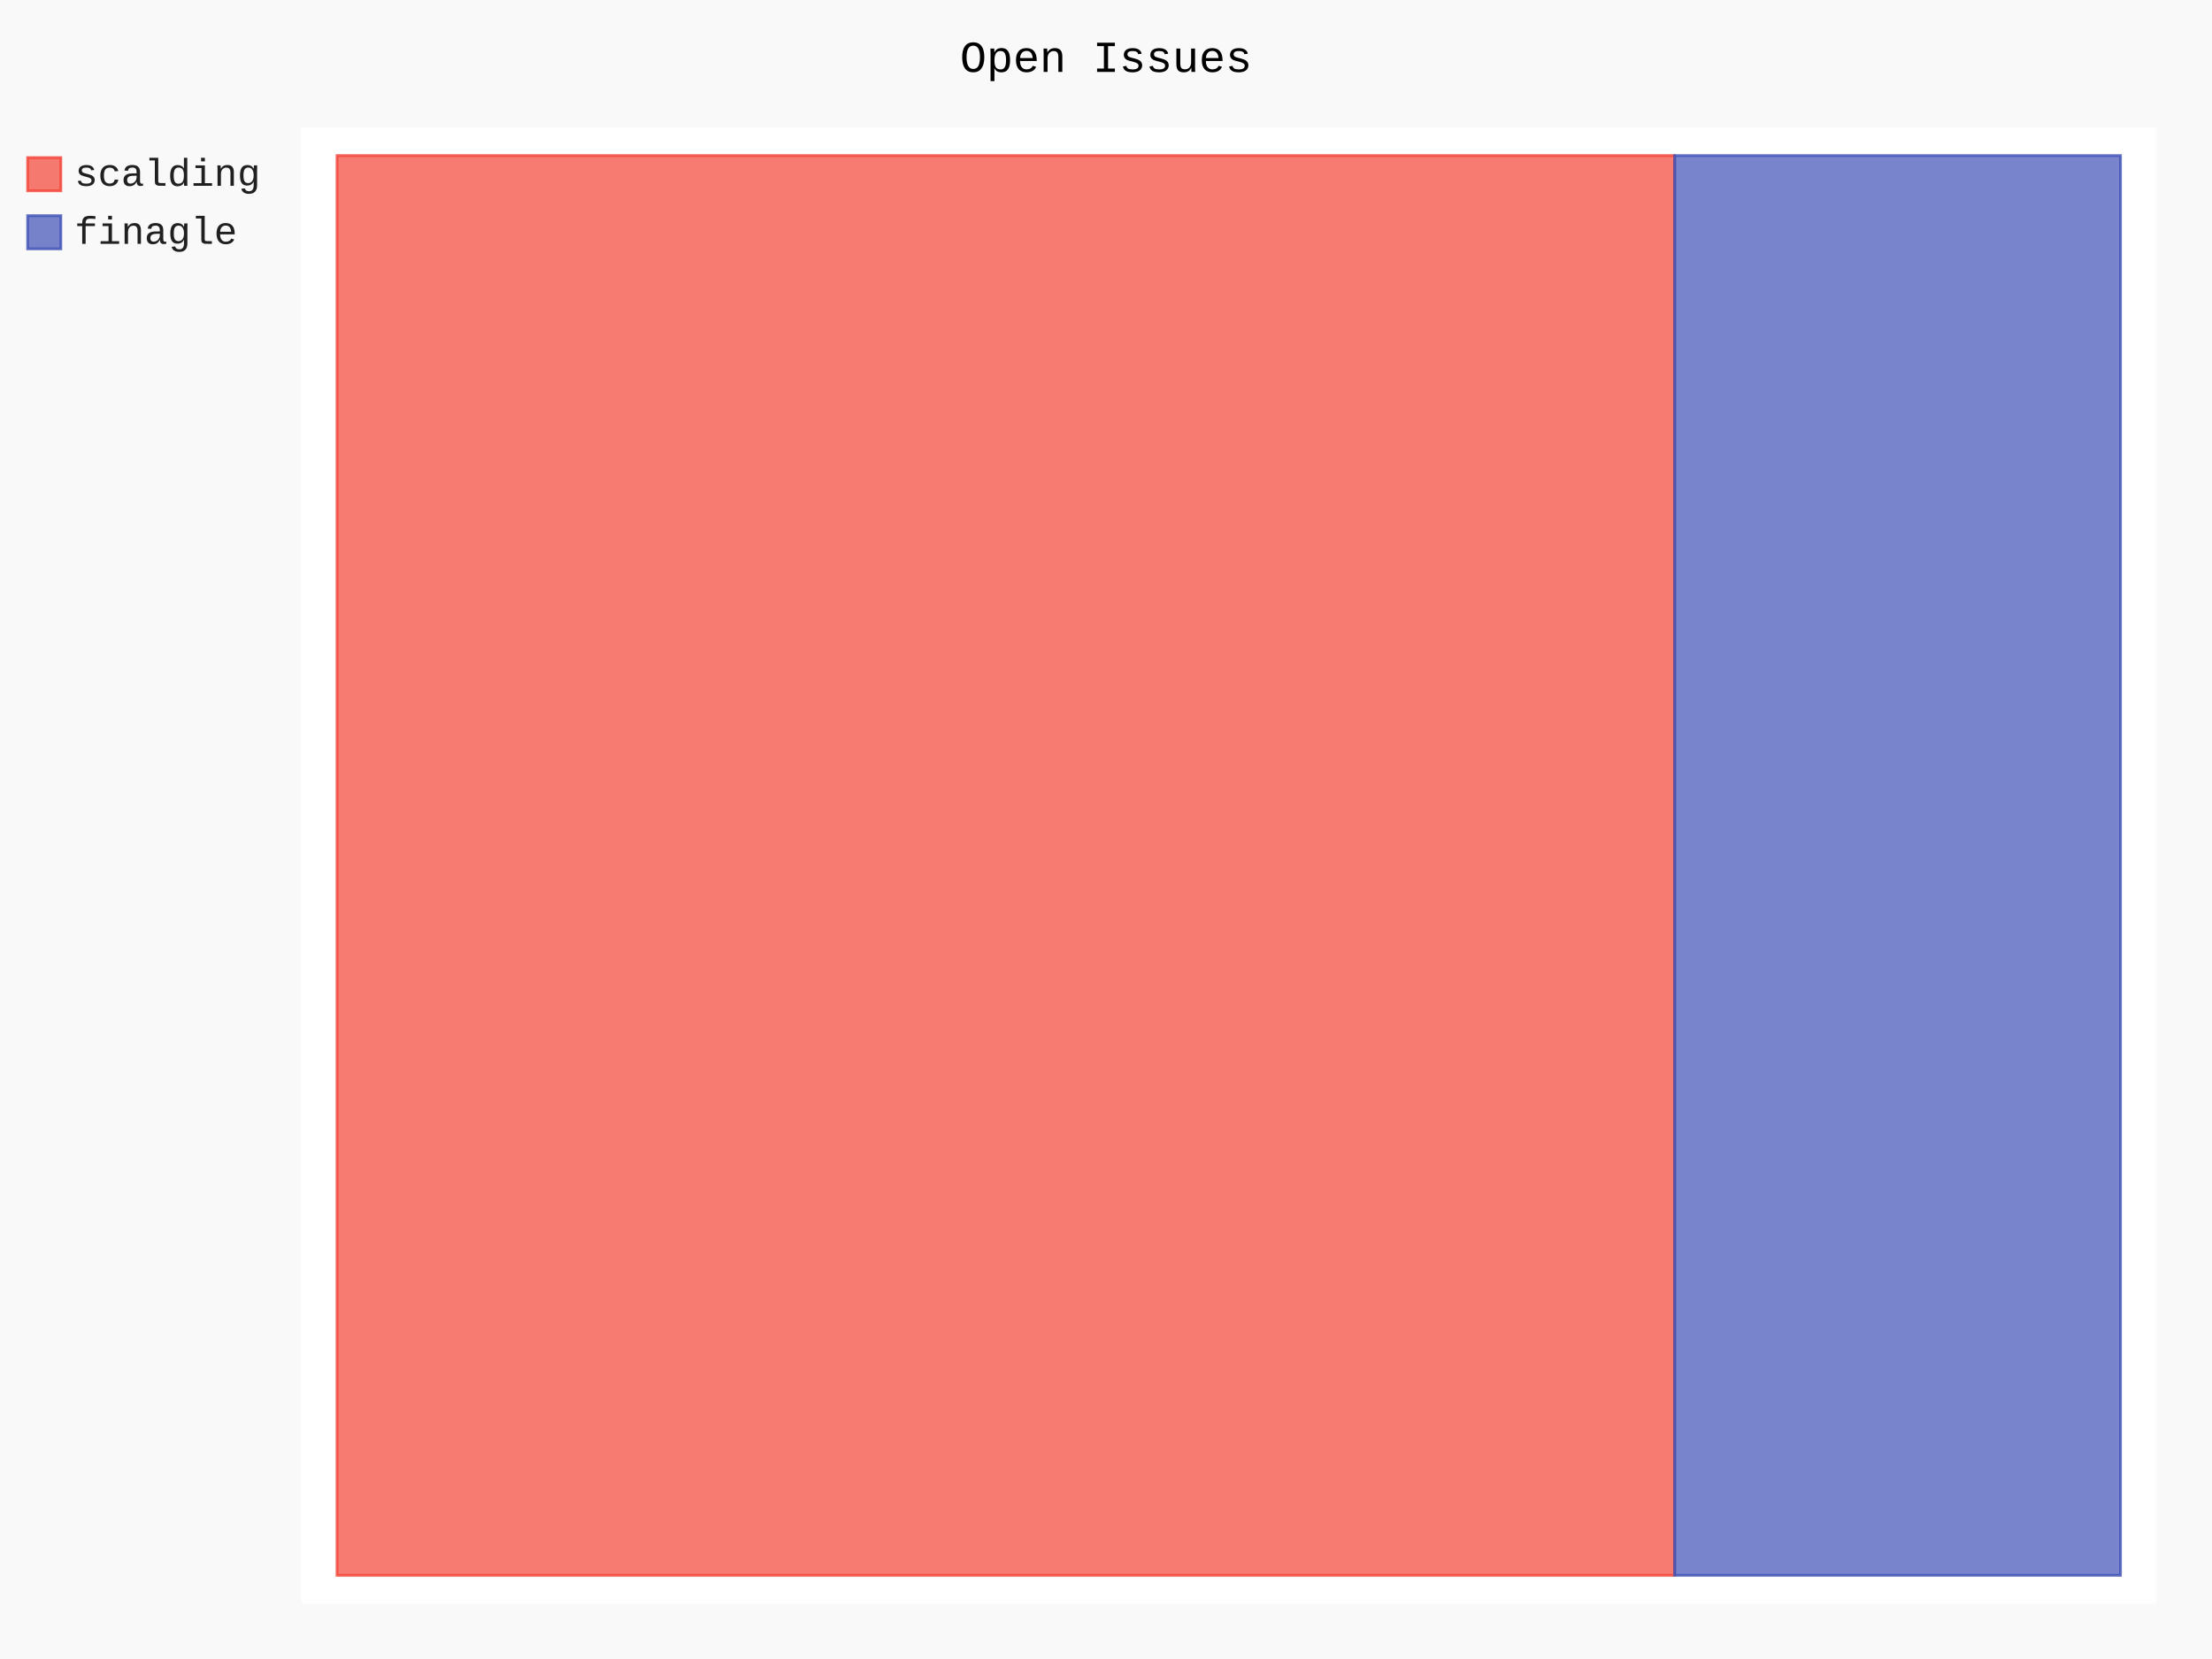
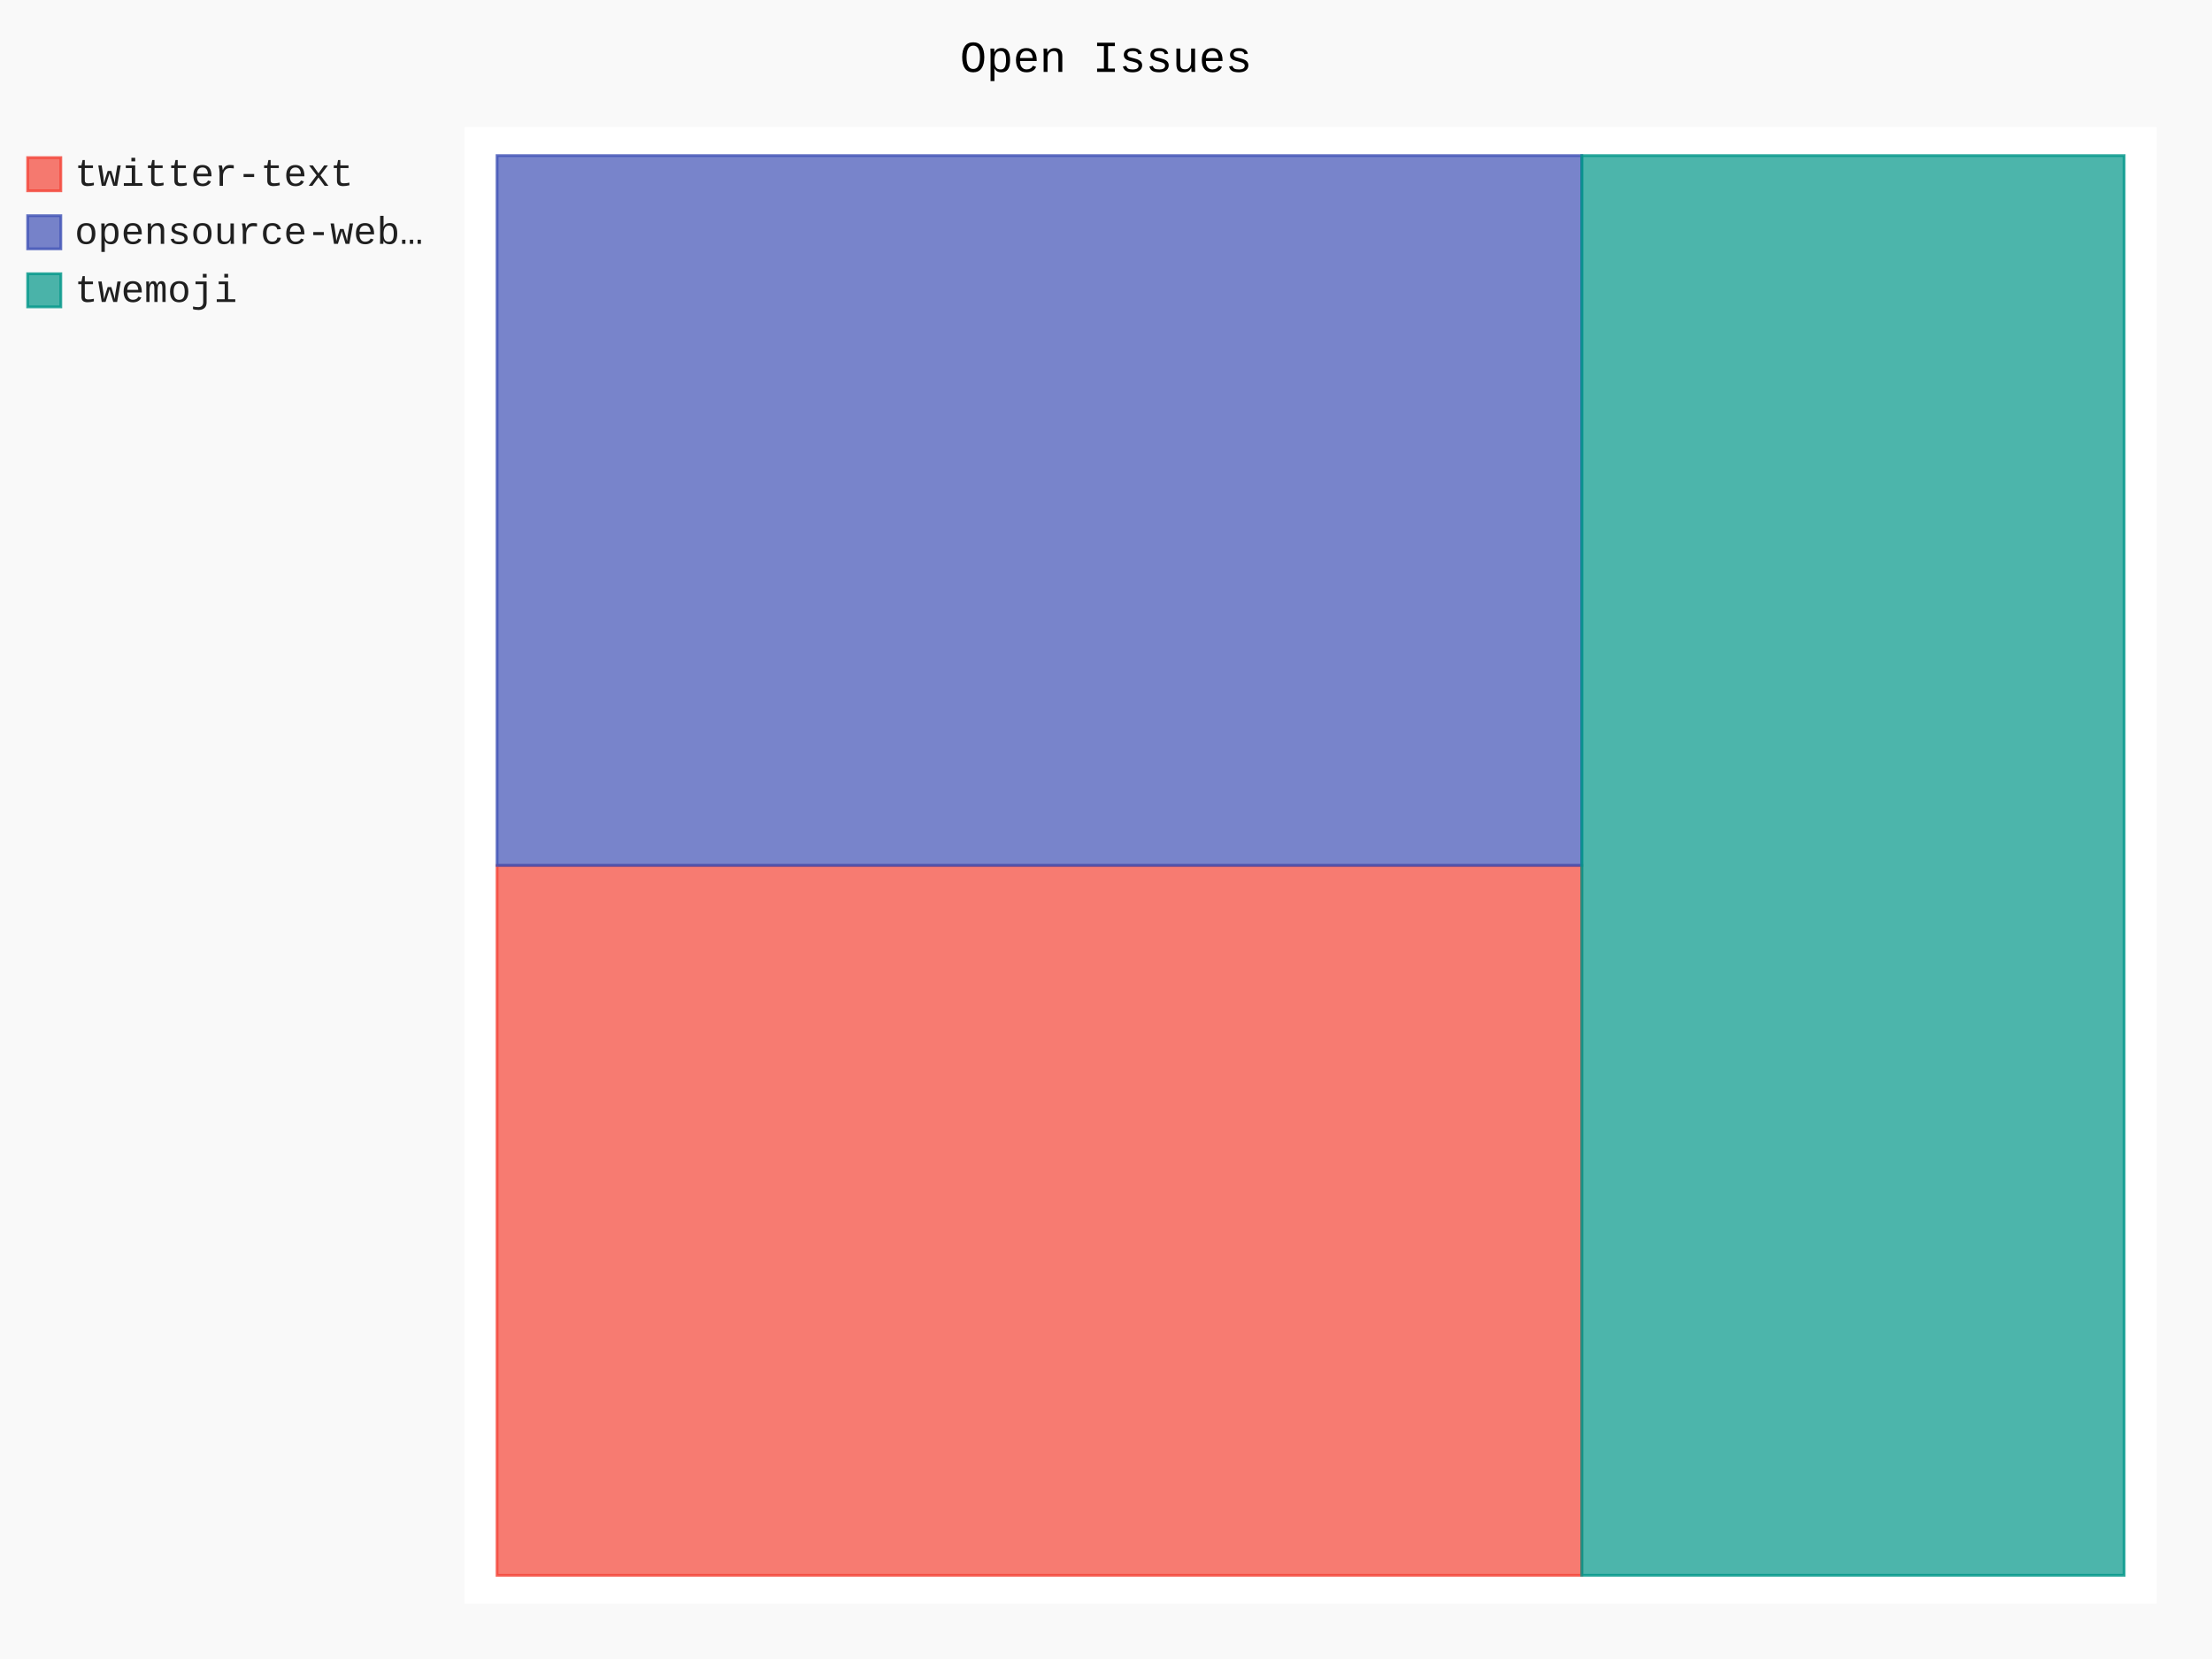
- <svg xmlns="http://www.w3.org/2000/svg" id="chart-615a3034-7c35-4a92-83f8-118ee72836e0" class="pygal-chart" viewBox="0 0 800 600">
+ <svg xmlns="http://www.w3.org/2000/svg" id="chart-a7375ce1-ab65-42a4-904e-f1834f371db4" class="pygal-chart" viewBox="0 0 800 600">
  <defs>
-     <style type="text/css">#chart-615a3034-7c35-4a92-83f8-118ee72836e0{-webkit-user-select:none;-webkit-font-smoothing:antialiased;font-family:Consolas,"Liberation Mono",Menlo,Courier,monospace}#chart-615a3034-7c35-4a92-83f8-118ee72836e0 .title{font-family:Consolas,"Liberation Mono",Menlo,Courier,monospace;font-size:16px}#chart-615a3034-7c35-4a92-83f8-118ee72836e0 .legends .legend text{font-family:Consolas,"Liberation Mono",Menlo,Courier,monospace;font-size:14px}#chart-615a3034-7c35-4a92-83f8-118ee72836e0 .axis text{font-family:Consolas,"Liberation Mono",Menlo,Courier,monospace;font-size:10px}#chart-615a3034-7c35-4a92-83f8-118ee72836e0 .axis text.major{font-family:Consolas,"Liberation Mono",Menlo,Courier,monospace;font-size:10px}#chart-615a3034-7c35-4a92-83f8-118ee72836e0 .text-overlay text.value{font-family:Consolas,"Liberation Mono",Menlo,Courier,monospace;font-size:16px}#chart-615a3034-7c35-4a92-83f8-118ee72836e0 .text-overlay text.label{font-family:Consolas,"Liberation Mono",Menlo,Courier,monospace;font-size:10px}#chart-615a3034-7c35-4a92-83f8-118ee72836e0 .tooltip{font-family:Consolas,"Liberation Mono",Menlo,Courier,monospace;font-size:14px}#chart-615a3034-7c35-4a92-83f8-118ee72836e0 text.no_data{font-family:Consolas,"Liberation Mono",Menlo,Courier,monospace;font-size:64px}
- #chart-615a3034-7c35-4a92-83f8-118ee72836e0{background-color:rgba(249,249,249,1)}#chart-615a3034-7c35-4a92-83f8-118ee72836e0 path,#chart-615a3034-7c35-4a92-83f8-118ee72836e0 line,#chart-615a3034-7c35-4a92-83f8-118ee72836e0 rect,#chart-615a3034-7c35-4a92-83f8-118ee72836e0 circle{-webkit-transition:150ms;-moz-transition:150ms;transition:150ms}#chart-615a3034-7c35-4a92-83f8-118ee72836e0 .graph &gt; .background{fill:rgba(249,249,249,1)}#chart-615a3034-7c35-4a92-83f8-118ee72836e0 .plot &gt; .background{fill:rgba(255,255,255,1)}#chart-615a3034-7c35-4a92-83f8-118ee72836e0 .graph{fill:rgba(0,0,0,.87)}#chart-615a3034-7c35-4a92-83f8-118ee72836e0 text.no_data{fill:rgba(0,0,0,1)}#chart-615a3034-7c35-4a92-83f8-118ee72836e0 .title{fill:rgba(0,0,0,1)}#chart-615a3034-7c35-4a92-83f8-118ee72836e0 .legends .legend text{fill:rgba(0,0,0,.87)}#chart-615a3034-7c35-4a92-83f8-118ee72836e0 .legends .legend:hover text{fill:rgba(0,0,0,1)}#chart-615a3034-7c35-4a92-83f8-118ee72836e0 .axis .line{stroke:rgba(0,0,0,1)}#chart-615a3034-7c35-4a92-83f8-118ee72836e0 .axis .guide.line{stroke:rgba(0,0,0,.54)}#chart-615a3034-7c35-4a92-83f8-118ee72836e0 .axis .major.line{stroke:rgba(0,0,0,.87)}#chart-615a3034-7c35-4a92-83f8-118ee72836e0 .axis text.major{fill:rgba(0,0,0,1)}#chart-615a3034-7c35-4a92-83f8-118ee72836e0 .axis.y .guides:hover .guide.line,#chart-615a3034-7c35-4a92-83f8-118ee72836e0 .line-graph .axis.x .guides:hover .guide.line,#chart-615a3034-7c35-4a92-83f8-118ee72836e0 .stackedline-graph .axis.x .guides:hover .guide.line,#chart-615a3034-7c35-4a92-83f8-118ee72836e0 .xy-graph .axis.x .guides:hover .guide.line{stroke:rgba(0,0,0,1)}#chart-615a3034-7c35-4a92-83f8-118ee72836e0 .axis .guides:hover text{fill:rgba(0,0,0,1)}#chart-615a3034-7c35-4a92-83f8-118ee72836e0 .reactive{fill-opacity:.7;stroke-opacity:.8;stroke-width:1}#chart-615a3034-7c35-4a92-83f8-118ee72836e0 .ci{stroke:rgba(0,0,0,.87)}#chart-615a3034-7c35-4a92-83f8-118ee72836e0 .reactive.active,#chart-615a3034-7c35-4a92-83f8-118ee72836e0 .active .reactive{fill-opacity:.8;stroke-opacity:.9;stroke-width:4}#chart-615a3034-7c35-4a92-83f8-118ee72836e0 .ci .reactive.active{stroke-width:1.5}#chart-615a3034-7c35-4a92-83f8-118ee72836e0 .series text{fill:rgba(0,0,0,1)}#chart-615a3034-7c35-4a92-83f8-118ee72836e0 .tooltip rect{fill:rgba(255,255,255,1);stroke:rgba(0,0,0,1);-webkit-transition:opacity 150ms;-moz-transition:opacity 150ms;transition:opacity 150ms}#chart-615a3034-7c35-4a92-83f8-118ee72836e0 .tooltip .label{fill:rgba(0,0,0,.87)}#chart-615a3034-7c35-4a92-83f8-118ee72836e0 .tooltip .label{fill:rgba(0,0,0,.87)}#chart-615a3034-7c35-4a92-83f8-118ee72836e0 .tooltip .legend{font-size:.8em;fill:rgba(0,0,0,.54)}#chart-615a3034-7c35-4a92-83f8-118ee72836e0 .tooltip .x_label{font-size:.6em;fill:rgba(0,0,0,1)}#chart-615a3034-7c35-4a92-83f8-118ee72836e0 .tooltip .xlink{font-size:.5em;text-decoration:underline}#chart-615a3034-7c35-4a92-83f8-118ee72836e0 .tooltip .value{font-size:1.5em}#chart-615a3034-7c35-4a92-83f8-118ee72836e0 .bound{font-size:.5em}#chart-615a3034-7c35-4a92-83f8-118ee72836e0 .max-value{font-size:.75em;fill:rgba(0,0,0,.54)}#chart-615a3034-7c35-4a92-83f8-118ee72836e0 .map-element{fill:rgba(255,255,255,1);stroke:rgba(0,0,0,.54) !important}#chart-615a3034-7c35-4a92-83f8-118ee72836e0 .map-element .reactive{fill-opacity:inherit;stroke-opacity:inherit}#chart-615a3034-7c35-4a92-83f8-118ee72836e0 .color-0,#chart-615a3034-7c35-4a92-83f8-118ee72836e0 .color-0 a:visited{stroke:#F44336;fill:#F44336}#chart-615a3034-7c35-4a92-83f8-118ee72836e0 .color-1,#chart-615a3034-7c35-4a92-83f8-118ee72836e0 .color-1 a:visited{stroke:#3F51B5;fill:#3F51B5}#chart-615a3034-7c35-4a92-83f8-118ee72836e0 .text-overlay .color-0 text{fill:black}#chart-615a3034-7c35-4a92-83f8-118ee72836e0 .text-overlay .color-1 text{fill:black}
- #chart-615a3034-7c35-4a92-83f8-118ee72836e0 text.no_data{text-anchor:middle}#chart-615a3034-7c35-4a92-83f8-118ee72836e0 .guide.line{fill:none}#chart-615a3034-7c35-4a92-83f8-118ee72836e0 .centered{text-anchor:middle}#chart-615a3034-7c35-4a92-83f8-118ee72836e0 .title{text-anchor:middle}#chart-615a3034-7c35-4a92-83f8-118ee72836e0 .legends .legend text{fill-opacity:1}#chart-615a3034-7c35-4a92-83f8-118ee72836e0 .axis.x text{text-anchor:middle}#chart-615a3034-7c35-4a92-83f8-118ee72836e0 .axis.x:not(.web) text[transform]{text-anchor:start}#chart-615a3034-7c35-4a92-83f8-118ee72836e0 .axis.x:not(.web) text[transform].backwards{text-anchor:end}#chart-615a3034-7c35-4a92-83f8-118ee72836e0 .axis.y text{text-anchor:end}#chart-615a3034-7c35-4a92-83f8-118ee72836e0 .axis.y text[transform].backwards{text-anchor:start}#chart-615a3034-7c35-4a92-83f8-118ee72836e0 .axis.y2 text{text-anchor:start}#chart-615a3034-7c35-4a92-83f8-118ee72836e0 .axis.y2 text[transform].backwards{text-anchor:end}#chart-615a3034-7c35-4a92-83f8-118ee72836e0 .axis .guide.line{stroke-dasharray:4,4;stroke:black}#chart-615a3034-7c35-4a92-83f8-118ee72836e0 .axis .major.guide.line{stroke-dasharray:6,6;stroke:black}#chart-615a3034-7c35-4a92-83f8-118ee72836e0 .horizontal .axis.y .guide.line,#chart-615a3034-7c35-4a92-83f8-118ee72836e0 .horizontal .axis.y2 .guide.line,#chart-615a3034-7c35-4a92-83f8-118ee72836e0 .vertical .axis.x .guide.line{opacity:0}#chart-615a3034-7c35-4a92-83f8-118ee72836e0 .horizontal .axis.always_show .guide.line,#chart-615a3034-7c35-4a92-83f8-118ee72836e0 .vertical .axis.always_show .guide.line{opacity:1 !important}#chart-615a3034-7c35-4a92-83f8-118ee72836e0 .axis.y .guides:hover .guide.line,#chart-615a3034-7c35-4a92-83f8-118ee72836e0 .axis.y2 .guides:hover .guide.line,#chart-615a3034-7c35-4a92-83f8-118ee72836e0 .axis.x .guides:hover .guide.line{opacity:1}#chart-615a3034-7c35-4a92-83f8-118ee72836e0 .axis .guides:hover text{opacity:1}#chart-615a3034-7c35-4a92-83f8-118ee72836e0 .nofill{fill:none}#chart-615a3034-7c35-4a92-83f8-118ee72836e0 .subtle-fill{fill-opacity:.2}#chart-615a3034-7c35-4a92-83f8-118ee72836e0 .dot{stroke-width:1px;fill-opacity:1;stroke-opacity:1}#chart-615a3034-7c35-4a92-83f8-118ee72836e0 .dot.active{stroke-width:5px}#chart-615a3034-7c35-4a92-83f8-118ee72836e0 .dot.negative{fill:transparent}#chart-615a3034-7c35-4a92-83f8-118ee72836e0 text,#chart-615a3034-7c35-4a92-83f8-118ee72836e0 tspan{stroke:none !important}#chart-615a3034-7c35-4a92-83f8-118ee72836e0 .series text.active{opacity:1}#chart-615a3034-7c35-4a92-83f8-118ee72836e0 .tooltip rect{fill-opacity:.95;stroke-width:.5}#chart-615a3034-7c35-4a92-83f8-118ee72836e0 .tooltip text{fill-opacity:1}#chart-615a3034-7c35-4a92-83f8-118ee72836e0 .showable{visibility:hidden}#chart-615a3034-7c35-4a92-83f8-118ee72836e0 .showable.shown{visibility:visible}#chart-615a3034-7c35-4a92-83f8-118ee72836e0 .gauge-background{fill:rgba(229,229,229,1);stroke:none}#chart-615a3034-7c35-4a92-83f8-118ee72836e0 .bg-lines{stroke:rgba(249,249,249,1);stroke-width:2px}</style>
+     <style type="text/css">#chart-a7375ce1-ab65-42a4-904e-f1834f371db4{-webkit-user-select:none;-webkit-font-smoothing:antialiased;font-family:Consolas,"Liberation Mono",Menlo,Courier,monospace}#chart-a7375ce1-ab65-42a4-904e-f1834f371db4 .title{font-family:Consolas,"Liberation Mono",Menlo,Courier,monospace;font-size:16px}#chart-a7375ce1-ab65-42a4-904e-f1834f371db4 .legends .legend text{font-family:Consolas,"Liberation Mono",Menlo,Courier,monospace;font-size:14px}#chart-a7375ce1-ab65-42a4-904e-f1834f371db4 .axis text{font-family:Consolas,"Liberation Mono",Menlo,Courier,monospace;font-size:10px}#chart-a7375ce1-ab65-42a4-904e-f1834f371db4 .axis text.major{font-family:Consolas,"Liberation Mono",Menlo,Courier,monospace;font-size:10px}#chart-a7375ce1-ab65-42a4-904e-f1834f371db4 .text-overlay text.value{font-family:Consolas,"Liberation Mono",Menlo,Courier,monospace;font-size:16px}#chart-a7375ce1-ab65-42a4-904e-f1834f371db4 .text-overlay text.label{font-family:Consolas,"Liberation Mono",Menlo,Courier,monospace;font-size:10px}#chart-a7375ce1-ab65-42a4-904e-f1834f371db4 .tooltip{font-family:Consolas,"Liberation Mono",Menlo,Courier,monospace;font-size:14px}#chart-a7375ce1-ab65-42a4-904e-f1834f371db4 text.no_data{font-family:Consolas,"Liberation Mono",Menlo,Courier,monospace;font-size:64px}
+ #chart-a7375ce1-ab65-42a4-904e-f1834f371db4{background-color:rgba(249,249,249,1)}#chart-a7375ce1-ab65-42a4-904e-f1834f371db4 path,#chart-a7375ce1-ab65-42a4-904e-f1834f371db4 line,#chart-a7375ce1-ab65-42a4-904e-f1834f371db4 rect,#chart-a7375ce1-ab65-42a4-904e-f1834f371db4 circle{-webkit-transition:150ms;-moz-transition:150ms;transition:150ms}#chart-a7375ce1-ab65-42a4-904e-f1834f371db4 .graph &gt; .background{fill:rgba(249,249,249,1)}#chart-a7375ce1-ab65-42a4-904e-f1834f371db4 .plot &gt; .background{fill:rgba(255,255,255,1)}#chart-a7375ce1-ab65-42a4-904e-f1834f371db4 .graph{fill:rgba(0,0,0,.87)}#chart-a7375ce1-ab65-42a4-904e-f1834f371db4 text.no_data{fill:rgba(0,0,0,1)}#chart-a7375ce1-ab65-42a4-904e-f1834f371db4 .title{fill:rgba(0,0,0,1)}#chart-a7375ce1-ab65-42a4-904e-f1834f371db4 .legends .legend text{fill:rgba(0,0,0,.87)}#chart-a7375ce1-ab65-42a4-904e-f1834f371db4 .legends .legend:hover text{fill:rgba(0,0,0,1)}#chart-a7375ce1-ab65-42a4-904e-f1834f371db4 .axis .line{stroke:rgba(0,0,0,1)}#chart-a7375ce1-ab65-42a4-904e-f1834f371db4 .axis .guide.line{stroke:rgba(0,0,0,.54)}#chart-a7375ce1-ab65-42a4-904e-f1834f371db4 .axis .major.line{stroke:rgba(0,0,0,.87)}#chart-a7375ce1-ab65-42a4-904e-f1834f371db4 .axis text.major{fill:rgba(0,0,0,1)}#chart-a7375ce1-ab65-42a4-904e-f1834f371db4 .axis.y .guides:hover .guide.line,#chart-a7375ce1-ab65-42a4-904e-f1834f371db4 .line-graph .axis.x .guides:hover .guide.line,#chart-a7375ce1-ab65-42a4-904e-f1834f371db4 .stackedline-graph .axis.x .guides:hover .guide.line,#chart-a7375ce1-ab65-42a4-904e-f1834f371db4 .xy-graph .axis.x .guides:hover .guide.line{stroke:rgba(0,0,0,1)}#chart-a7375ce1-ab65-42a4-904e-f1834f371db4 .axis .guides:hover text{fill:rgba(0,0,0,1)}#chart-a7375ce1-ab65-42a4-904e-f1834f371db4 .reactive{fill-opacity:.7;stroke-opacity:.8;stroke-width:1}#chart-a7375ce1-ab65-42a4-904e-f1834f371db4 .ci{stroke:rgba(0,0,0,.87)}#chart-a7375ce1-ab65-42a4-904e-f1834f371db4 .reactive.active,#chart-a7375ce1-ab65-42a4-904e-f1834f371db4 .active .reactive{fill-opacity:.8;stroke-opacity:.9;stroke-width:4}#chart-a7375ce1-ab65-42a4-904e-f1834f371db4 .ci .reactive.active{stroke-width:1.5}#chart-a7375ce1-ab65-42a4-904e-f1834f371db4 .series text{fill:rgba(0,0,0,1)}#chart-a7375ce1-ab65-42a4-904e-f1834f371db4 .tooltip rect{fill:rgba(255,255,255,1);stroke:rgba(0,0,0,1);-webkit-transition:opacity 150ms;-moz-transition:opacity 150ms;transition:opacity 150ms}#chart-a7375ce1-ab65-42a4-904e-f1834f371db4 .tooltip .label{fill:rgba(0,0,0,.87)}#chart-a7375ce1-ab65-42a4-904e-f1834f371db4 .tooltip .label{fill:rgba(0,0,0,.87)}#chart-a7375ce1-ab65-42a4-904e-f1834f371db4 .tooltip .legend{font-size:.8em;fill:rgba(0,0,0,.54)}#chart-a7375ce1-ab65-42a4-904e-f1834f371db4 .tooltip .x_label{font-size:.6em;fill:rgba(0,0,0,1)}#chart-a7375ce1-ab65-42a4-904e-f1834f371db4 .tooltip .xlink{font-size:.5em;text-decoration:underline}#chart-a7375ce1-ab65-42a4-904e-f1834f371db4 .tooltip .value{font-size:1.5em}#chart-a7375ce1-ab65-42a4-904e-f1834f371db4 .bound{font-size:.5em}#chart-a7375ce1-ab65-42a4-904e-f1834f371db4 .max-value{font-size:.75em;fill:rgba(0,0,0,.54)}#chart-a7375ce1-ab65-42a4-904e-f1834f371db4 .map-element{fill:rgba(255,255,255,1);stroke:rgba(0,0,0,.54) !important}#chart-a7375ce1-ab65-42a4-904e-f1834f371db4 .map-element .reactive{fill-opacity:inherit;stroke-opacity:inherit}#chart-a7375ce1-ab65-42a4-904e-f1834f371db4 .color-0,#chart-a7375ce1-ab65-42a4-904e-f1834f371db4 .color-0 a:visited{stroke:#F44336;fill:#F44336}#chart-a7375ce1-ab65-42a4-904e-f1834f371db4 .color-1,#chart-a7375ce1-ab65-42a4-904e-f1834f371db4 .color-1 a:visited{stroke:#3F51B5;fill:#3F51B5}#chart-a7375ce1-ab65-42a4-904e-f1834f371db4 .color-2,#chart-a7375ce1-ab65-42a4-904e-f1834f371db4 .color-2 a:visited{stroke:#009688;fill:#009688}#chart-a7375ce1-ab65-42a4-904e-f1834f371db4 .text-overlay .color-0 text{fill:black}#chart-a7375ce1-ab65-42a4-904e-f1834f371db4 .text-overlay .color-1 text{fill:black}#chart-a7375ce1-ab65-42a4-904e-f1834f371db4 .text-overlay .color-2 text{fill:black}
+ #chart-a7375ce1-ab65-42a4-904e-f1834f371db4 text.no_data{text-anchor:middle}#chart-a7375ce1-ab65-42a4-904e-f1834f371db4 .guide.line{fill:none}#chart-a7375ce1-ab65-42a4-904e-f1834f371db4 .centered{text-anchor:middle}#chart-a7375ce1-ab65-42a4-904e-f1834f371db4 .title{text-anchor:middle}#chart-a7375ce1-ab65-42a4-904e-f1834f371db4 .legends .legend text{fill-opacity:1}#chart-a7375ce1-ab65-42a4-904e-f1834f371db4 .axis.x text{text-anchor:middle}#chart-a7375ce1-ab65-42a4-904e-f1834f371db4 .axis.x:not(.web) text[transform]{text-anchor:start}#chart-a7375ce1-ab65-42a4-904e-f1834f371db4 .axis.x:not(.web) text[transform].backwards{text-anchor:end}#chart-a7375ce1-ab65-42a4-904e-f1834f371db4 .axis.y text{text-anchor:end}#chart-a7375ce1-ab65-42a4-904e-f1834f371db4 .axis.y text[transform].backwards{text-anchor:start}#chart-a7375ce1-ab65-42a4-904e-f1834f371db4 .axis.y2 text{text-anchor:start}#chart-a7375ce1-ab65-42a4-904e-f1834f371db4 .axis.y2 text[transform].backwards{text-anchor:end}#chart-a7375ce1-ab65-42a4-904e-f1834f371db4 .axis .guide.line{stroke-dasharray:4,4;stroke:black}#chart-a7375ce1-ab65-42a4-904e-f1834f371db4 .axis .major.guide.line{stroke-dasharray:6,6;stroke:black}#chart-a7375ce1-ab65-42a4-904e-f1834f371db4 .horizontal .axis.y .guide.line,#chart-a7375ce1-ab65-42a4-904e-f1834f371db4 .horizontal .axis.y2 .guide.line,#chart-a7375ce1-ab65-42a4-904e-f1834f371db4 .vertical .axis.x .guide.line{opacity:0}#chart-a7375ce1-ab65-42a4-904e-f1834f371db4 .horizontal .axis.always_show .guide.line,#chart-a7375ce1-ab65-42a4-904e-f1834f371db4 .vertical .axis.always_show .guide.line{opacity:1 !important}#chart-a7375ce1-ab65-42a4-904e-f1834f371db4 .axis.y .guides:hover .guide.line,#chart-a7375ce1-ab65-42a4-904e-f1834f371db4 .axis.y2 .guides:hover .guide.line,#chart-a7375ce1-ab65-42a4-904e-f1834f371db4 .axis.x .guides:hover .guide.line{opacity:1}#chart-a7375ce1-ab65-42a4-904e-f1834f371db4 .axis .guides:hover text{opacity:1}#chart-a7375ce1-ab65-42a4-904e-f1834f371db4 .nofill{fill:none}#chart-a7375ce1-ab65-42a4-904e-f1834f371db4 .subtle-fill{fill-opacity:.2}#chart-a7375ce1-ab65-42a4-904e-f1834f371db4 .dot{stroke-width:1px;fill-opacity:1;stroke-opacity:1}#chart-a7375ce1-ab65-42a4-904e-f1834f371db4 .dot.active{stroke-width:5px}#chart-a7375ce1-ab65-42a4-904e-f1834f371db4 .dot.negative{fill:transparent}#chart-a7375ce1-ab65-42a4-904e-f1834f371db4 text,#chart-a7375ce1-ab65-42a4-904e-f1834f371db4 tspan{stroke:none !important}#chart-a7375ce1-ab65-42a4-904e-f1834f371db4 .series text.active{opacity:1}#chart-a7375ce1-ab65-42a4-904e-f1834f371db4 .tooltip rect{fill-opacity:.95;stroke-width:.5}#chart-a7375ce1-ab65-42a4-904e-f1834f371db4 .tooltip text{fill-opacity:1}#chart-a7375ce1-ab65-42a4-904e-f1834f371db4 .showable{visibility:hidden}#chart-a7375ce1-ab65-42a4-904e-f1834f371db4 .showable.shown{visibility:visible}#chart-a7375ce1-ab65-42a4-904e-f1834f371db4 .gauge-background{fill:rgba(229,229,229,1);stroke:none}#chart-a7375ce1-ab65-42a4-904e-f1834f371db4 .bg-lines{stroke:rgba(249,249,249,1);stroke-width:2px}</style>
  </defs>
  <g class="graph treemap-graph vertical">
    <rect x="0" y="0" width="800" height="600" class="background" />
-     <g transform="translate(109, 46)" class="plot">
-       <rect x="0" y="0" width="670.8" height="534" class="background" />
+     <g transform="translate(168, 46)" class="plot">
+       <rect x="0" y="0" width="612.0" height="534" class="background" />
      <g class="series serie-0 color-0">
        <g class="rects">
          <g class="rect">
-             <rect x="12.9" y="10.269" width="483.75" height="513.462" class="rect reactive tooltip-trigger" />
+             <rect x="11.769" y="267" width="392.308" height="256.731" class="rect reactive tooltip-trigger" />
          </g>
        </g>
      </g>
      <g class="series serie-1 color-1">
        <g class="rects">
          <g class="rect">
-             <rect x="496.65" y="10.269" width="161.25" height="513.462" class="rect reactive tooltip-trigger" />
+             <rect x="11.769" y="10.269" width="392.308" height="256.731" class="rect reactive tooltip-trigger" />
+           </g>
+         </g>
+       </g>
+       <g class="series serie-2 color-2">
+         <g class="rects">
+           <g class="rect">
+             <rect x="404.077" y="10.269" width="196.154" height="513.462" class="rect reactive tooltip-trigger" />
          </g>
        </g>
      </g>
    </g>
    <g class="titles">
      <text x="400.0" y="26" class="title plot_title">Open Issues</text>
    </g>
-     <g transform="translate(109, 46)" class="plot overlay">
+     <g transform="translate(168, 46)" class="plot overlay">
      <g class="series serie-0 color-0" />
      <g class="series serie-1 color-1" />
+       <g class="series serie-2 color-2" />
    </g>
-     <g transform="translate(109, 46)" class="plot text-overlay">
+     <g transform="translate(168, 46)" class="plot text-overlay">
      <g class="series serie-0 color-0" />
      <g class="series serie-1 color-1" />
+       <g class="series serie-2 color-2" />
    </g>
-     <g transform="translate(109, 46)" class="plot tooltip-overlay">
+     <g transform="translate(168, 46)" class="plot tooltip-overlay">
      <g transform="translate(0 0)" style="opacity: 0" class="tooltip">
        <rect rx="0" ry="0" width="0" height="0" class="tooltip-box" />
        <g class="text" />
      </g>
    </g>
    <g transform="translate(10, 56)" class="legends">
      <g id="activate-serie-0" class="legend reactive activate-serie">
        <rect x="0.0" y="1.0" width="12" height="12" class="color-0 reactive" />
-         <text x="17.0" y="11.2">scalding</text>
+         <text x="17.0" y="11.2">twitter-text</text>
      </g>
      <g id="activate-serie-1" class="legend reactive activate-serie">
        <rect x="0.0" y="22.0" width="12" height="12" class="color-1 reactive" />
-         <text x="17.0" y="32.2">finagle</text>
+         <text x="17.0" y="32.2">opensource-web…</text>
+       </g>
+       <g id="activate-serie-2" class="legend reactive activate-serie">
+         <rect x="0.0" y="43.0" width="12" height="12" class="color-2 reactive" />
+         <text x="17.0" y="53.2">twemoji</text>
      </g>
    </g>
    <g transform="translate(790, 56)" class="legends" />
  </g>
</svg>
